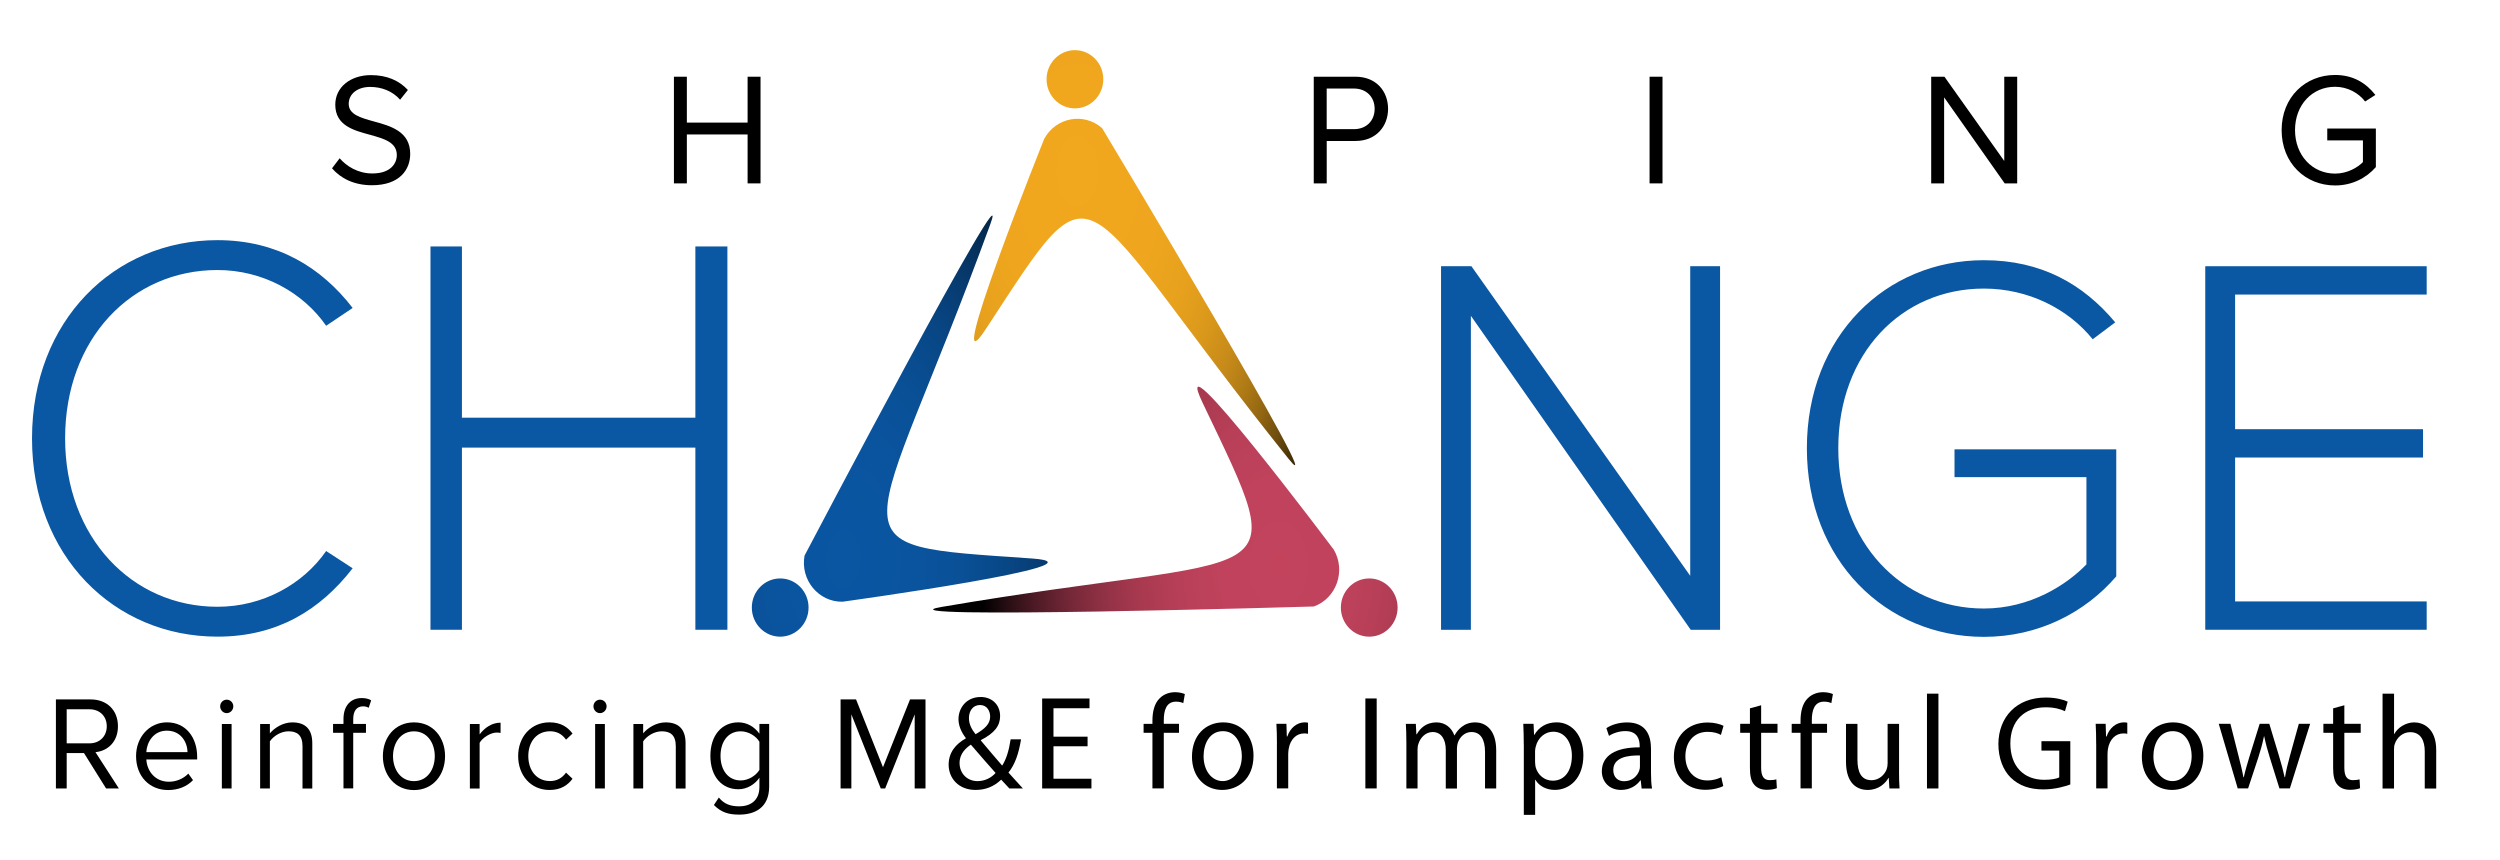
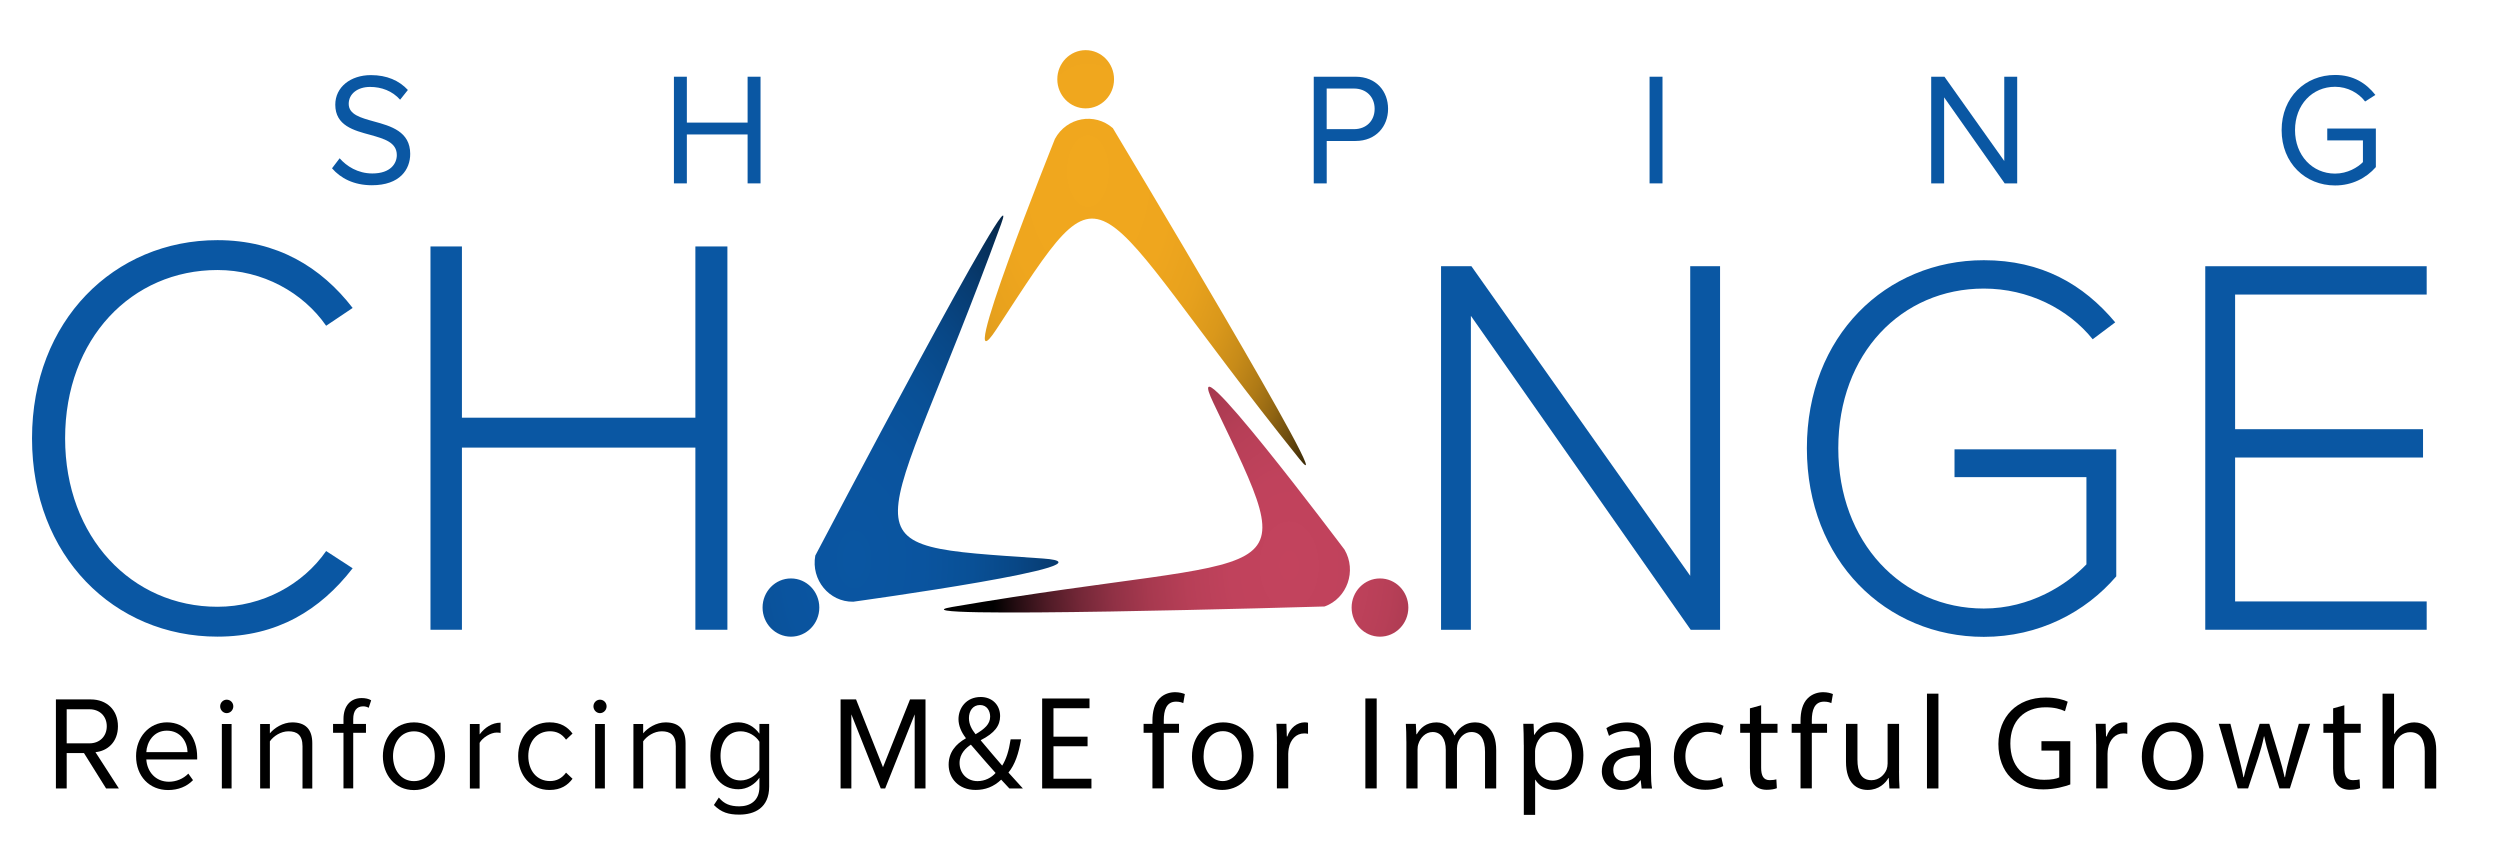
<svg xmlns="http://www.w3.org/2000/svg" version="1.1" id="Layer_1" x="0px" y="0px" viewBox="0 0 698 240" style="enable-background:new 0 0 698 240;" xml:space="preserve">
  <style type="text/css">
	.st0{fill:#0A57A3;}
	.st1{fill:#0071BC;}
	.st2{fill:url(#SVGID_1_);}
	.st3{fill:url(#SVGID_2_);}
	.st4{fill:url(#SVGID_3_);}
	.st5{fill:url(#SVGID_4_);}
	.st6{fill:url(#SVGID_5_);}
	.st7{fill:url(#SVGID_6_);}
	.st8{fill:none;}
</style>
  <g>
    <g>
      <path class="st0" d="M8.94,122.4c0-32.89,22.96-55.35,51.77-55.35c16.64,0,28.97,7.54,37.75,18.93l-7.4,4.97    c-6.47-9.31-17.72-15.56-30.35-15.56c-23.88,0-42.53,19.09-42.53,47.01c0,27.6,18.64,47.01,42.53,47.01    c12.63,0,23.88-6.26,30.35-15.56l7.4,4.81c-9.09,11.71-21.11,19.09-37.75,19.09C31.9,177.75,8.94,155.29,8.94,122.4z" />
      <path class="st0" d="M194.15,175.83v-50.86h-65.18v50.86h-8.78V68.81h8.78v47.81h65.18V68.81h8.94v107.02H194.15z" />
    </g>
    <g>
      <path class="st0" d="M472.05,175.84l-61.38-87.66v87.66h-8.33V74.33h8.48l61.09,86.44V74.33h8.33v101.51H472.05z" />
      <path class="st0" d="M553.89,72.65c16.08,0,27.77,6.7,36.68,17.35l-6.29,4.72c-6.87-8.52-17.98-14.15-30.4-14.15    c-22.95,0-40.63,18.11-40.63,44.59c0,26.18,17.68,44.74,40.63,44.74c13.01,0,23.24-6.7,28.65-12.33v-24.35h-36.83v-7.76h45.16    v35.46c-8.62,10.04-21.63,16.89-36.98,16.89c-27.33,0-49.4-21.31-49.4-52.66S526.56,72.65,553.89,72.65z" />
      <path class="st0" d="M615.71,175.84V74.33h61.82v7.91h-53.49v37.59h52.47v7.91h-52.47v40.18h53.49v7.91H615.71z" />
    </g>
    <g>
-       <path d="M94.83,44.19c1.91,2.19,5.04,4.24,9.13,4.24c5.17,0,6.83-2.86,6.83-5.13c0-3.57-3.52-4.55-7.35-5.63    c-4.65-1.25-9.83-2.59-9.83-8.44c0-4.91,4.26-8.26,9.96-8.26c4.44,0,7.87,1.52,10.31,4.15l-2.17,2.72    c-2.17-2.46-5.22-3.57-8.39-3.57c-3.48,0-5.96,1.92-5.96,4.73c0,2.99,3.35,3.88,7.04,4.91c4.74,1.29,10.13,2.81,10.13,9.06    c0,4.33-2.87,8.75-10.7,8.75c-5.04,0-8.74-1.96-11.13-4.73L94.83,44.19z" />
-       <path d="M208.73,51.2V37.54h-16.96V51.2h-3.61V21.42h3.61v12.81h16.96V21.42h3.61V51.2H208.73z" />
-       <path d="M366.8,51.2V21.42h11.66c5.83,0,9.09,4.11,9.09,8.97s-3.35,8.97-9.09,8.97h-8.04V51.2H366.8z M378.02,24.72h-7.61v11.34    h7.61c3.44,0,5.78-2.32,5.78-5.67S381.46,24.72,378.02,24.72z" />
-       <path d="M460.56,51.2V21.42h3.61V51.2H460.56z" />
-       <path d="M559.71,51.2L542.8,27.18V51.2h-3.61V21.42h3.7l16.7,23.53V21.42h3.61V51.2H559.71z" />
-       <path d="M651.95,20.93c5.13,0,8.7,2.32,11.26,5.58l-2.87,1.83c-1.83-2.41-4.91-4.11-8.39-4.11c-6.35,0-11.18,5-11.18,12.1    c0,7.05,4.83,12.14,11.18,12.14c3.48,0,6.35-1.74,7.78-3.21v-6.07h-9.96v-3.3h13.57v10.76c-2.7,3.08-6.65,5.13-11.39,5.13    c-8.26,0-14.92-6.21-14.92-15.45C637.03,27.09,643.69,20.93,651.95,20.93z" />
+       <path class="st0" d="M94.83,44.19c1.91,2.19,5.04,4.24,9.13,4.24c5.17,0,6.83-2.86,6.83-5.13c0-3.57-3.52-4.55-7.35-5.63    c-4.65-1.25-9.83-2.59-9.83-8.44c0-4.91,4.26-8.26,9.96-8.26c4.44,0,7.87,1.52,10.31,4.15l-2.17,2.72    c-2.17-2.46-5.22-3.57-8.39-3.57c-3.48,0-5.96,1.92-5.96,4.73c0,2.99,3.35,3.88,7.04,4.91c4.74,1.29,10.13,2.81,10.13,9.06    c0,4.33-2.87,8.75-10.7,8.75c-5.04,0-8.74-1.96-11.13-4.73L94.83,44.19z" />
+       <path class="st0" d="M208.73,51.2V37.54h-16.96V51.2h-3.61V21.42h3.61v12.81h16.96V21.42h3.61V51.2H208.73z" />
+       <path class="st0" d="M366.8,51.2V21.42h11.66c5.83,0,9.09,4.11,9.09,8.97s-3.35,8.97-9.09,8.97h-8.04V51.2H366.8z M378.02,24.72    h-7.61v11.34h7.61c3.44,0,5.78-2.32,5.78-5.67S381.46,24.72,378.02,24.72z" />
+       <path class="st0" d="M460.56,51.2V21.42h3.61V51.2H460.56z" />
+       <path class="st0" d="M559.71,51.2L542.8,27.18V51.2h-3.61V21.42h3.7l16.7,23.53V21.42h3.61V51.2H559.71z" />
+       <path class="st0" d="M651.95,20.93c5.13,0,8.7,2.32,11.26,5.58l-2.87,1.83c-1.83-2.41-4.91-4.11-8.39-4.11    c-6.35,0-11.18,5-11.18,12.1c0,7.05,4.83,12.14,11.18,12.14c3.48,0,6.35-1.74,7.78-3.21v-6.07h-9.96v-3.3h13.57v10.76    c-2.7,3.08-6.65,5.13-11.39,5.13c-8.26,0-14.92-6.21-14.92-15.45C637.03,27.09,643.69,20.93,651.95,20.93z" />
    </g>
    <g>
      <path d="M29.62,220.14l-6.17-9.88h-4.83v9.88h-3.01v-24.86h9.73c4.43,0,7.59,2.91,7.59,7.49c0,4.47-2.98,6.93-6.28,7.23    l6.54,10.14H29.62z M24.98,198.03h-6.36v9.51h6.36c2.87,0,4.83-1.98,4.83-4.77S27.85,198.03,24.98,198.03z" />
      <path d="M46.62,201.68c5.3,0,8.43,4.25,8.43,9.65v0.71h-14.2c0.22,3.39,2.54,6.22,6.32,6.22c2,0,4.03-0.82,5.41-2.27l1.31,1.83    c-1.74,1.79-4.1,2.76-6.97,2.76c-5.19,0-8.93-3.84-8.93-9.47C37.98,205.9,41.61,201.68,46.62,201.68z M40.85,210h11.51    c-0.04-2.68-1.78-6-5.78-6C42.84,204,40.99,207.24,40.85,210z" />
      <path d="M61.47,197.21c0-1.04,0.84-1.86,1.82-1.86c1.02,0,1.85,0.82,1.85,1.86s-0.84,1.9-1.85,1.9    C62.31,199.11,61.47,198.25,61.47,197.21z M61.94,220.14v-18h2.72v18H61.94z" />
      <path d="M84.46,220.14v-11.78c0-3.17-1.56-4.18-3.92-4.18c-2.14,0-4.18,1.34-5.19,2.8v13.16h-2.72v-18h2.72v2.61    c1.23-1.49,3.63-3.06,6.25-3.06c3.67,0,5.59,1.9,5.59,5.82v12.64H84.46z" />
      <path d="M98.62,204.59v15.54H95.9v-15.54h-2.91v-2.46h2.91v-1.38c0-3.73,2.03-5.85,5.08-5.85c1.02,0,1.96,0.19,2.65,0.63    l-0.69,2.09c-0.44-0.26-0.95-0.41-1.56-0.41c-1.78,0-2.76,1.27-2.76,3.54v1.38h3.56v2.46H98.62z" />
      <path d="M106.9,211.12c0-5.22,3.34-9.43,8.68-9.43s8.68,4.21,8.68,9.43s-3.34,9.47-8.68,9.47S106.9,216.33,106.9,211.12z     M121.39,211.12c0-3.65-2.07-6.93-5.81-6.93s-5.85,3.28-5.85,6.93c0,3.69,2.11,6.97,5.85,6.97S121.39,214.81,121.39,211.12z" />
      <path d="M131.19,220.14v-18h2.72v2.91c1.42-1.9,3.45-3.28,5.85-3.28v2.87c-0.33-0.07-0.65-0.11-1.09-0.11    c-1.67,0-3.96,1.42-4.76,2.87v12.75H131.19z" />
      <path d="M153.42,201.68c3.2,0,5.08,1.34,6.43,3.13l-1.81,1.71c-1.16-1.64-2.65-2.35-4.47-2.35c-3.74,0-6.07,2.95-6.07,6.93    c0,3.99,2.32,6.97,6.07,6.97c1.81,0,3.3-0.75,4.47-2.35l1.81,1.71c-1.34,1.79-3.23,3.13-6.43,3.13c-5.23,0-8.75-4.1-8.75-9.47    C144.66,205.79,148.19,201.68,153.42,201.68z" />
      <path d="M165.69,197.21c0-1.04,0.84-1.86,1.82-1.86c1.02,0,1.85,0.82,1.85,1.86s-0.84,1.9-1.85,1.9    C166.53,199.11,165.69,198.25,165.69,197.21z M166.16,220.14v-18h2.72v18H166.16z" />
      <path d="M188.68,220.14v-11.78c0-3.17-1.56-4.18-3.92-4.18c-2.14,0-4.18,1.34-5.19,2.8v13.16h-2.72v-18h2.72v2.61    c1.23-1.49,3.63-3.06,6.25-3.06c3.67,0,5.59,1.9,5.59,5.82v12.64H188.68z" />
      <path d="M200.7,222.67c1.45,1.79,3.2,2.46,5.7,2.46c2.91,0,5.63-1.45,5.63-5.41v-2.57c-1.27,1.83-3.41,3.21-5.88,3.21    c-4.58,0-7.81-3.5-7.81-9.32c0-5.78,3.2-9.36,7.81-9.36c2.36,0,4.47,1.19,5.88,3.17v-2.72h2.72v17.48c0,5.96-4.07,7.83-8.35,7.83    c-2.98,0-5.01-0.6-7.08-2.68L200.7,222.67z M212.03,207.09c-0.94-1.57-3.05-2.91-5.23-2.91c-3.52,0-5.63,2.87-5.63,6.86    c0,3.95,2.11,6.86,5.63,6.86c2.18,0,4.29-1.38,5.23-2.95V207.09z" />
      <path d="M255.38,220.14v-20.69l-8.24,20.69h-1.23l-8.21-20.69v20.69h-3.01v-24.86h4.32l7.52,18.94l7.55-18.94h4.32v24.86H255.38z" />
      <path d="M281.82,220.14c-0.69-0.71-1.34-1.42-2.29-2.46c-2.11,2.01-4.47,2.87-7.15,2.87c-4.76,0-7.52-3.28-7.52-7.05    c0-3.43,2-5.78,4.79-7.34v-0.11c-1.27-1.64-2.04-3.47-2.04-5.26c0-3.06,2.14-6.19,6.21-6.19c3.05,0,5.41,2.09,5.41,5.33    c0,2.65-1.49,4.73-5.38,6.71v0.11c2.07,2.46,4.39,5.22,5.96,7.01c1.12-1.75,1.89-4.18,2.36-7.34h2.91    c-0.65,3.95-1.71,7.08-3.52,9.28c1.31,1.42,2.58,2.83,4.03,4.44H281.82z M277.97,215.81c-1.45-1.64-4.18-4.7-6.9-7.9    c-1.31,0.86-3.16,2.46-3.16,5.11c0,2.87,2.07,5.07,5.01,5.07C275.03,218.09,276.81,217.12,277.97,215.81z M270.53,200.49    c0,1.79,0.8,3.17,1.85,4.51c2.47-1.45,4.07-2.8,4.07-4.92c0-1.53-0.84-3.24-2.83-3.24C271.58,196.84,270.53,198.55,270.53,200.49z    " />
      <path d="M303.65,208.36h-9.52v9.06h10.6v2.72h-13.76v-25.12h13.22v2.72h-10.06v7.94h9.52V208.36z" />
      <path d="M321.76,220.14v-15.54h-2.47v-2.5h2.47v-0.86c0-2.54,0.54-4.85,2.04-6.3c1.2-1.19,2.79-1.68,4.29-1.68    c1.12,0,2.11,0.26,2.72,0.52l-0.44,2.53c-0.47-0.22-1.12-0.41-2.03-0.41c-2.72,0-3.41,2.46-3.41,5.22v0.97h4.25v2.5h-4.25v15.54    H321.76z" />
      <path d="M349.98,210.97c0,6.67-4.5,9.58-8.75,9.58c-4.76,0-8.43-3.58-8.43-9.28c0-6.04,3.85-9.58,8.71-9.58    C346.57,201.68,349.98,205.45,349.98,210.97z M336.04,211.15c0,3.95,2.21,6.93,5.34,6.93c3.05,0,5.34-2.95,5.34-7.01    c0-3.06-1.49-6.93-5.27-6.93S336.04,207.72,336.04,211.15z" />
      <path d="M356.52,207.72c0-2.12-0.04-3.95-0.15-5.63h2.8l0.11,3.54h0.14c0.8-2.42,2.72-3.95,4.87-3.95c0.36,0,0.62,0.04,0.91,0.11    v3.09c-0.33-0.08-0.65-0.11-1.09-0.11c-2.25,0-3.85,1.75-4.29,4.21c-0.07,0.45-0.15,0.97-0.15,1.53v9.62h-3.16V207.72z" />
      <path d="M384.37,195.01v25.12h-3.16v-25.12H384.37z" />
      <path d="M392.65,206.98c0-1.86-0.04-3.39-0.14-4.88h2.79l0.15,2.91h0.11c0.98-1.71,2.61-3.32,5.52-3.32c2.4,0,4.21,1.49,4.97,3.62    h0.07c0.54-1.01,1.24-1.79,1.96-2.35c1.05-0.82,2.22-1.27,3.89-1.27c2.32,0,5.77,1.57,5.77,7.83v10.62h-3.12v-10.21    c0-3.47-1.23-5.55-3.81-5.55c-1.82,0-3.23,1.38-3.78,2.98c-0.14,0.45-0.25,1.04-0.25,1.64v11.15h-3.12v-10.81    c0-2.87-1.23-4.96-3.67-4.96c-2,0-3.45,1.64-3.96,3.28c-0.18,0.49-0.25,1.04-0.25,1.6v10.88h-3.12V206.98z" />
      <path d="M425.44,207.98c0-2.31-0.07-4.17-0.14-5.89h2.87l0.14,3.09h0.07c1.31-2.2,3.38-3.5,6.25-3.5c4.25,0,7.45,3.69,7.45,9.17    c0,6.49-3.85,9.69-7.99,9.69c-2.32,0-4.36-1.04-5.41-2.83h-0.07v9.8h-3.16V207.98z M428.6,212.79c0,0.48,0.07,0.93,0.14,1.34    c0.58,2.27,2.51,3.84,4.79,3.84c3.38,0,5.34-2.83,5.34-6.97c0-3.62-1.85-6.71-5.23-6.71c-2.18,0-4.21,1.6-4.83,4.06    c-0.11,0.41-0.22,0.89-0.22,1.34V212.79z" />
      <path d="M458.34,220.14l-0.25-2.27h-0.11c-0.98,1.42-2.87,2.68-5.38,2.68c-3.56,0-5.37-2.57-5.37-5.18    c0-4.36,3.78-6.75,10.57-6.71v-0.37c0-1.49-0.4-4.17-3.99-4.17c-1.63,0-3.34,0.52-4.58,1.34l-0.73-2.16    c1.45-0.97,3.56-1.6,5.78-1.6c5.38,0,6.68,3.76,6.68,7.38v6.75c0,1.57,0.07,3.09,0.29,4.32H458.34z M457.87,210.93    c-3.49-0.08-7.44,0.56-7.44,4.06c0,2.12,1.38,3.13,3.01,3.13c2.29,0,3.74-1.49,4.25-3.02c0.11-0.34,0.18-0.71,0.18-1.04V210.93z" />
      <path d="M481.14,219.47c-0.83,0.45-2.69,1.04-5.05,1.04c-5.3,0-8.75-3.69-8.75-9.21c0-5.55,3.7-9.58,9.44-9.58    c1.89,0,3.56,0.48,4.43,0.93l-0.73,2.54c-0.76-0.45-1.96-0.86-3.71-0.86c-4.03,0-6.21,3.06-6.21,6.82c0,4.17,2.61,6.75,6.1,6.75    c1.82,0,3.02-0.49,3.92-0.89L481.14,219.47z" />
      <path d="M491.71,196.91v5.18h4.57v2.5h-4.57v9.73c0,2.24,0.62,3.5,2.4,3.5c0.83,0,1.45-0.11,1.85-0.22l0.14,2.46    c-0.62,0.26-1.6,0.45-2.83,0.45c-1.49,0-2.69-0.49-3.45-1.38c-0.91-0.97-1.24-2.57-1.24-4.7v-9.84h-2.72v-2.5h2.72v-4.32    L491.71,196.91z" />
      <path d="M502.71,220.14v-15.54h-2.47v-2.5h2.47v-0.86c0-2.54,0.54-4.85,2.03-6.3c1.2-1.19,2.8-1.68,4.29-1.68    c1.13,0,2.11,0.26,2.72,0.52l-0.44,2.53c-0.47-0.22-1.13-0.41-2.04-0.41c-2.72,0-3.41,2.46-3.41,5.22v0.97h4.25v2.5h-4.25v15.54    H502.71z" />
      <path d="M530.21,215.22c0,1.86,0.04,3.5,0.14,4.92h-2.83l-0.18-2.95h-0.07c-0.83,1.45-2.69,3.36-5.81,3.36    c-2.76,0-6.06-1.57-6.06-7.9v-10.55h3.2v9.99c0,3.43,1.02,5.74,3.92,5.74c2.14,0,3.63-1.53,4.21-2.98    c0.18-0.49,0.29-1.08,0.29-1.68v-11.07h3.2V215.22z" />
      <path d="M538.01,193.67h3.2v26.47h-3.2V193.67z" />
      <path d="M578.03,219.02c-1.42,0.52-4.21,1.38-7.52,1.38c-3.71,0-6.75-0.97-9.15-3.32c-2.11-2.09-3.41-5.44-3.41-9.36    c0.04-7.49,5.05-12.97,13.25-12.97c2.83,0,5.05,0.63,6.1,1.16l-0.76,2.65c-1.31-0.6-2.94-1.08-5.41-1.08    c-5.96,0-9.84,3.8-9.84,10.1c0,6.37,3.74,10.14,9.44,10.14c2.07,0,3.49-0.3,4.21-0.67v-7.49h-4.97v-2.61h8.06V219.02z" />
      <path d="M585.25,207.72c0-2.12-0.04-3.95-0.14-5.63h2.79l0.11,3.54h0.15c0.8-2.42,2.72-3.95,4.87-3.95c0.36,0,0.62,0.04,0.91,0.11    v3.09c-0.33-0.08-0.65-0.11-1.09-0.11c-2.25,0-3.85,1.75-4.29,4.21c-0.07,0.45-0.14,0.97-0.14,1.53v9.62h-3.16V207.72z" />
      <path d="M615.18,210.97c0,6.67-4.5,9.58-8.75,9.58c-4.76,0-8.43-3.58-8.43-9.28c0-6.04,3.85-9.58,8.72-9.58    C611.76,201.68,615.18,205.45,615.18,210.97z M601.23,211.15c0,3.95,2.21,6.93,5.34,6.93c3.05,0,5.34-2.95,5.34-7.01    c0-3.06-1.49-6.93-5.27-6.93C602.87,204.14,601.23,207.72,601.23,211.15z" />
      <path d="M622.73,202.09l2.32,9.17c0.51,2.01,0.98,3.88,1.31,5.74h0.11c0.4-1.83,0.98-3.77,1.56-5.7l2.87-9.21h2.69l2.72,9.02    c0.65,2.16,1.16,4.06,1.56,5.89h0.11c0.29-1.83,0.76-3.73,1.34-5.85l2.51-9.06h3.16l-5.66,18.04h-2.91l-2.69-8.61    c-0.62-2.01-1.12-3.8-1.56-5.93h-0.07c-0.44,2.16-0.98,4.03-1.6,5.96l-2.83,8.57h-2.9l-5.3-18.04H622.73z" />
      <path d="M654.54,196.91v5.18h4.57v2.5h-4.57v9.73c0,2.24,0.62,3.5,2.4,3.5c0.83,0,1.45-0.11,1.85-0.22l0.14,2.46    c-0.62,0.26-1.6,0.45-2.83,0.45c-1.49,0-2.69-0.49-3.45-1.38c-0.91-0.97-1.24-2.57-1.24-4.7v-9.84h-2.72v-2.5h2.72v-4.32    L654.54,196.91z" />
      <path d="M665.22,193.67h3.2v11.26h0.07c0.51-0.93,1.31-1.75,2.29-2.31c0.95-0.56,2.07-0.93,3.27-0.93c2.36,0,6.14,1.49,6.14,7.72    v10.74h-3.2v-10.36c0-2.91-1.05-5.37-4.07-5.37c-2.07,0-3.7,1.49-4.29,3.28c-0.18,0.45-0.22,0.93-0.22,1.57v10.88h-3.2V193.67z" />
    </g>
    <g>
-       <radialGradient id="SVGID_1_" cx="335.424" cy="71.43" r="124.146" gradientTransform="matrix(0.6723 0 0 1.1508 75.2564 -34.4335)" gradientUnits="userSpaceOnUse">
+       <radialGradient id="SVGID_1_" cx="339.887" cy="71.43" r="124.146" gradientTransform="matrix(0.6723 0 0 1.1508 75.2564 -34.4335)" gradientUnits="userSpaceOnUse">
        <stop offset="0" style="stop-color:#F1A81E" />
        <stop offset="0.28" style="stop-color:#EFA61E" />
        <stop offset="0.419" style="stop-color:#E7A11D" />
        <stop offset="0.528" style="stop-color:#DA981B" />
        <stop offset="0.621" style="stop-color:#C78B19" />
        <stop offset="0.704" style="stop-color:#AF7A16" />
        <stop offset="0.779" style="stop-color:#916512" />
        <stop offset="0.849" style="stop-color:#6D4C0E" />
        <stop offset="0.914" style="stop-color:#432F08" />
        <stop offset="0.974" style="stop-color:#160F03" />
        <stop offset="1" style="stop-color:#000000" />
      </radialGradient>
-       <path class="st2" d="M275.28,91.82c-12.98,19.85,16.21-52.89,16.26-53.05c0,0,0,0,0,0c3.26-6.02,11.07-7.46,16.17-2.99    c0,0,65.51,109.11,52.09,92.36C298.58,51.78,307.93,41.89,275.28,91.82z M300.12,30.26c4.37,0,7.92-3.64,7.92-8.13    s-3.54-8.13-7.92-8.13s-7.92,3.64-7.92,8.13S295.75,30.26,300.12,30.26z" />
-       <radialGradient id="SVGID_2_" cx="238.345" cy="188.085" r="130.368" gradientTransform="matrix(0.6723 0 0 1.1296 75.2564 -56.2543)" gradientUnits="userSpaceOnUse">
+       <path class="st2" d="M278.28,91.82c-12.98,19.85,16.21-52.89,16.26-53.05c0,0,0,0,0,0c3.26-6.02,11.07-7.46,16.17-2.99    c0,0,65.51,109.11,52.09,92.36C301.58,51.78,310.93,41.89,278.28,91.82z M303.12,30.26c4.37,0,7.92-3.64,7.92-8.13    s-3.54-8.13-7.92-8.13s-7.92,3.64-7.92,8.13S298.75,30.26,303.12,30.26z" />
+       <radialGradient id="SVGID_2_" cx="242.807" cy="188.085" r="130.368" gradientTransform="matrix(0.6723 0 0 1.1296 75.2564 -56.2543)" gradientUnits="userSpaceOnUse">
        <stop offset="0" style="stop-color:#0A56A2" />
        <stop offset="0.22" style="stop-color:#0A549F" />
        <stop offset="0.377" style="stop-color:#095096" />
        <stop offset="0.516" style="stop-color:#084786" />
        <stop offset="0.643" style="stop-color:#073B70" />
        <stop offset="0.763" style="stop-color:#052C53" />
        <stop offset="0.877" style="stop-color:#031930" />
        <stop offset="0.984" style="stop-color:#000407" />
        <stop offset="1" style="stop-color:#000000" />
      </radialGradient>
-       <path class="st3" d="M288.11,155.93c23.23,1.62-52.72,12.04-52.88,12.07c0,0,0,0,0,0c-6.71,0.11-11.83-6.11-10.6-12.88    c0,0,59.27-112.8,51.86-92.5C242.69,155.24,229.67,151.86,288.11,155.93z M217.83,177.76c4.37,0,7.92-3.64,7.92-8.13    c0-4.49-3.54-8.13-7.92-8.13c-4.37,0-7.92,3.64-7.92,8.13C209.91,174.12,213.46,177.76,217.83,177.76z" />
-       <radialGradient id="SVGID_3_" cx="418.999" cy="180.511" r="123.371" gradientTransform="matrix(0.6723 0 0 1.004 75.2564 -23.3123)" gradientUnits="userSpaceOnUse">
+       <path class="st3" d="M291.11,155.93c23.23,1.62-52.72,12.04-52.88,12.07c0,0,0,0,0,0c-6.71,0.11-11.83-6.11-10.6-12.88    c0,0,59.27-112.8,51.86-92.5C245.69,155.24,232.67,151.86,291.11,155.93z M220.83,177.76c4.37,0,7.92-3.64,7.92-8.13    c0-4.49-3.54-8.13-7.92-8.13c-4.37,0-7.92,3.64-7.92,8.13C212.91,174.12,216.46,177.76,220.83,177.76z" />
+       <radialGradient id="SVGID_3_" cx="423.461" cy="180.511" r="123.371" gradientTransform="matrix(0.6723 0 0 1.004 75.2564 -23.3123)" gradientUnits="userSpaceOnUse">
        <stop offset="0" style="stop-color:#C3435D" />
        <stop offset="0.199" style="stop-color:#C0425C" />
        <stop offset="0.345" style="stop-color:#B73F57" />
        <stop offset="0.475" style="stop-color:#A7394F" />
        <stop offset="0.596" style="stop-color:#903145" />
        <stop offset="0.71" style="stop-color:#732737" />
        <stop offset="0.819" style="stop-color:#4F1B26" />
        <stop offset="0.922" style="stop-color:#250D12" />
        <stop offset="1" style="stop-color:#000000" />
      </radialGradient>
-       <path class="st4" d="M335.77,112.47c-10.25-21.47,36.51,40.86,36.62,40.99c0,0,0,0,0,0c3.45,5.91,0.76,13.58-5.56,15.87    c0,0-124.78,3.7-103.95,0.13C357.89,153.2,361.56,166.47,335.77,112.47z M382.29,177.76c4.37,0,7.92-3.64,7.92-8.13    c0-4.49-3.54-8.13-7.92-8.13c-4.37,0-7.92,3.64-7.92,8.13C374.37,174.12,377.92,177.76,382.29,177.76z" />
+       <path class="st4" d="M338.77,112.47c-10.25-21.47,36.51,40.86,36.62,40.99c0,0,0,0,0,0c3.45,5.91,0.76,13.58-5.56,15.87    c0,0-124.78,3.7-103.95,0.13C360.89,153.2,364.56,166.47,338.77,112.47z M385.29,177.76c4.37,0,7.92-3.64,7.92-8.13    c0-4.49-3.54-8.13-7.92-8.13c-4.37,0-7.92,3.64-7.92,8.13C377.37,174.12,380.92,177.76,385.29,177.76z" />
    </g>
  </g>
</svg>
